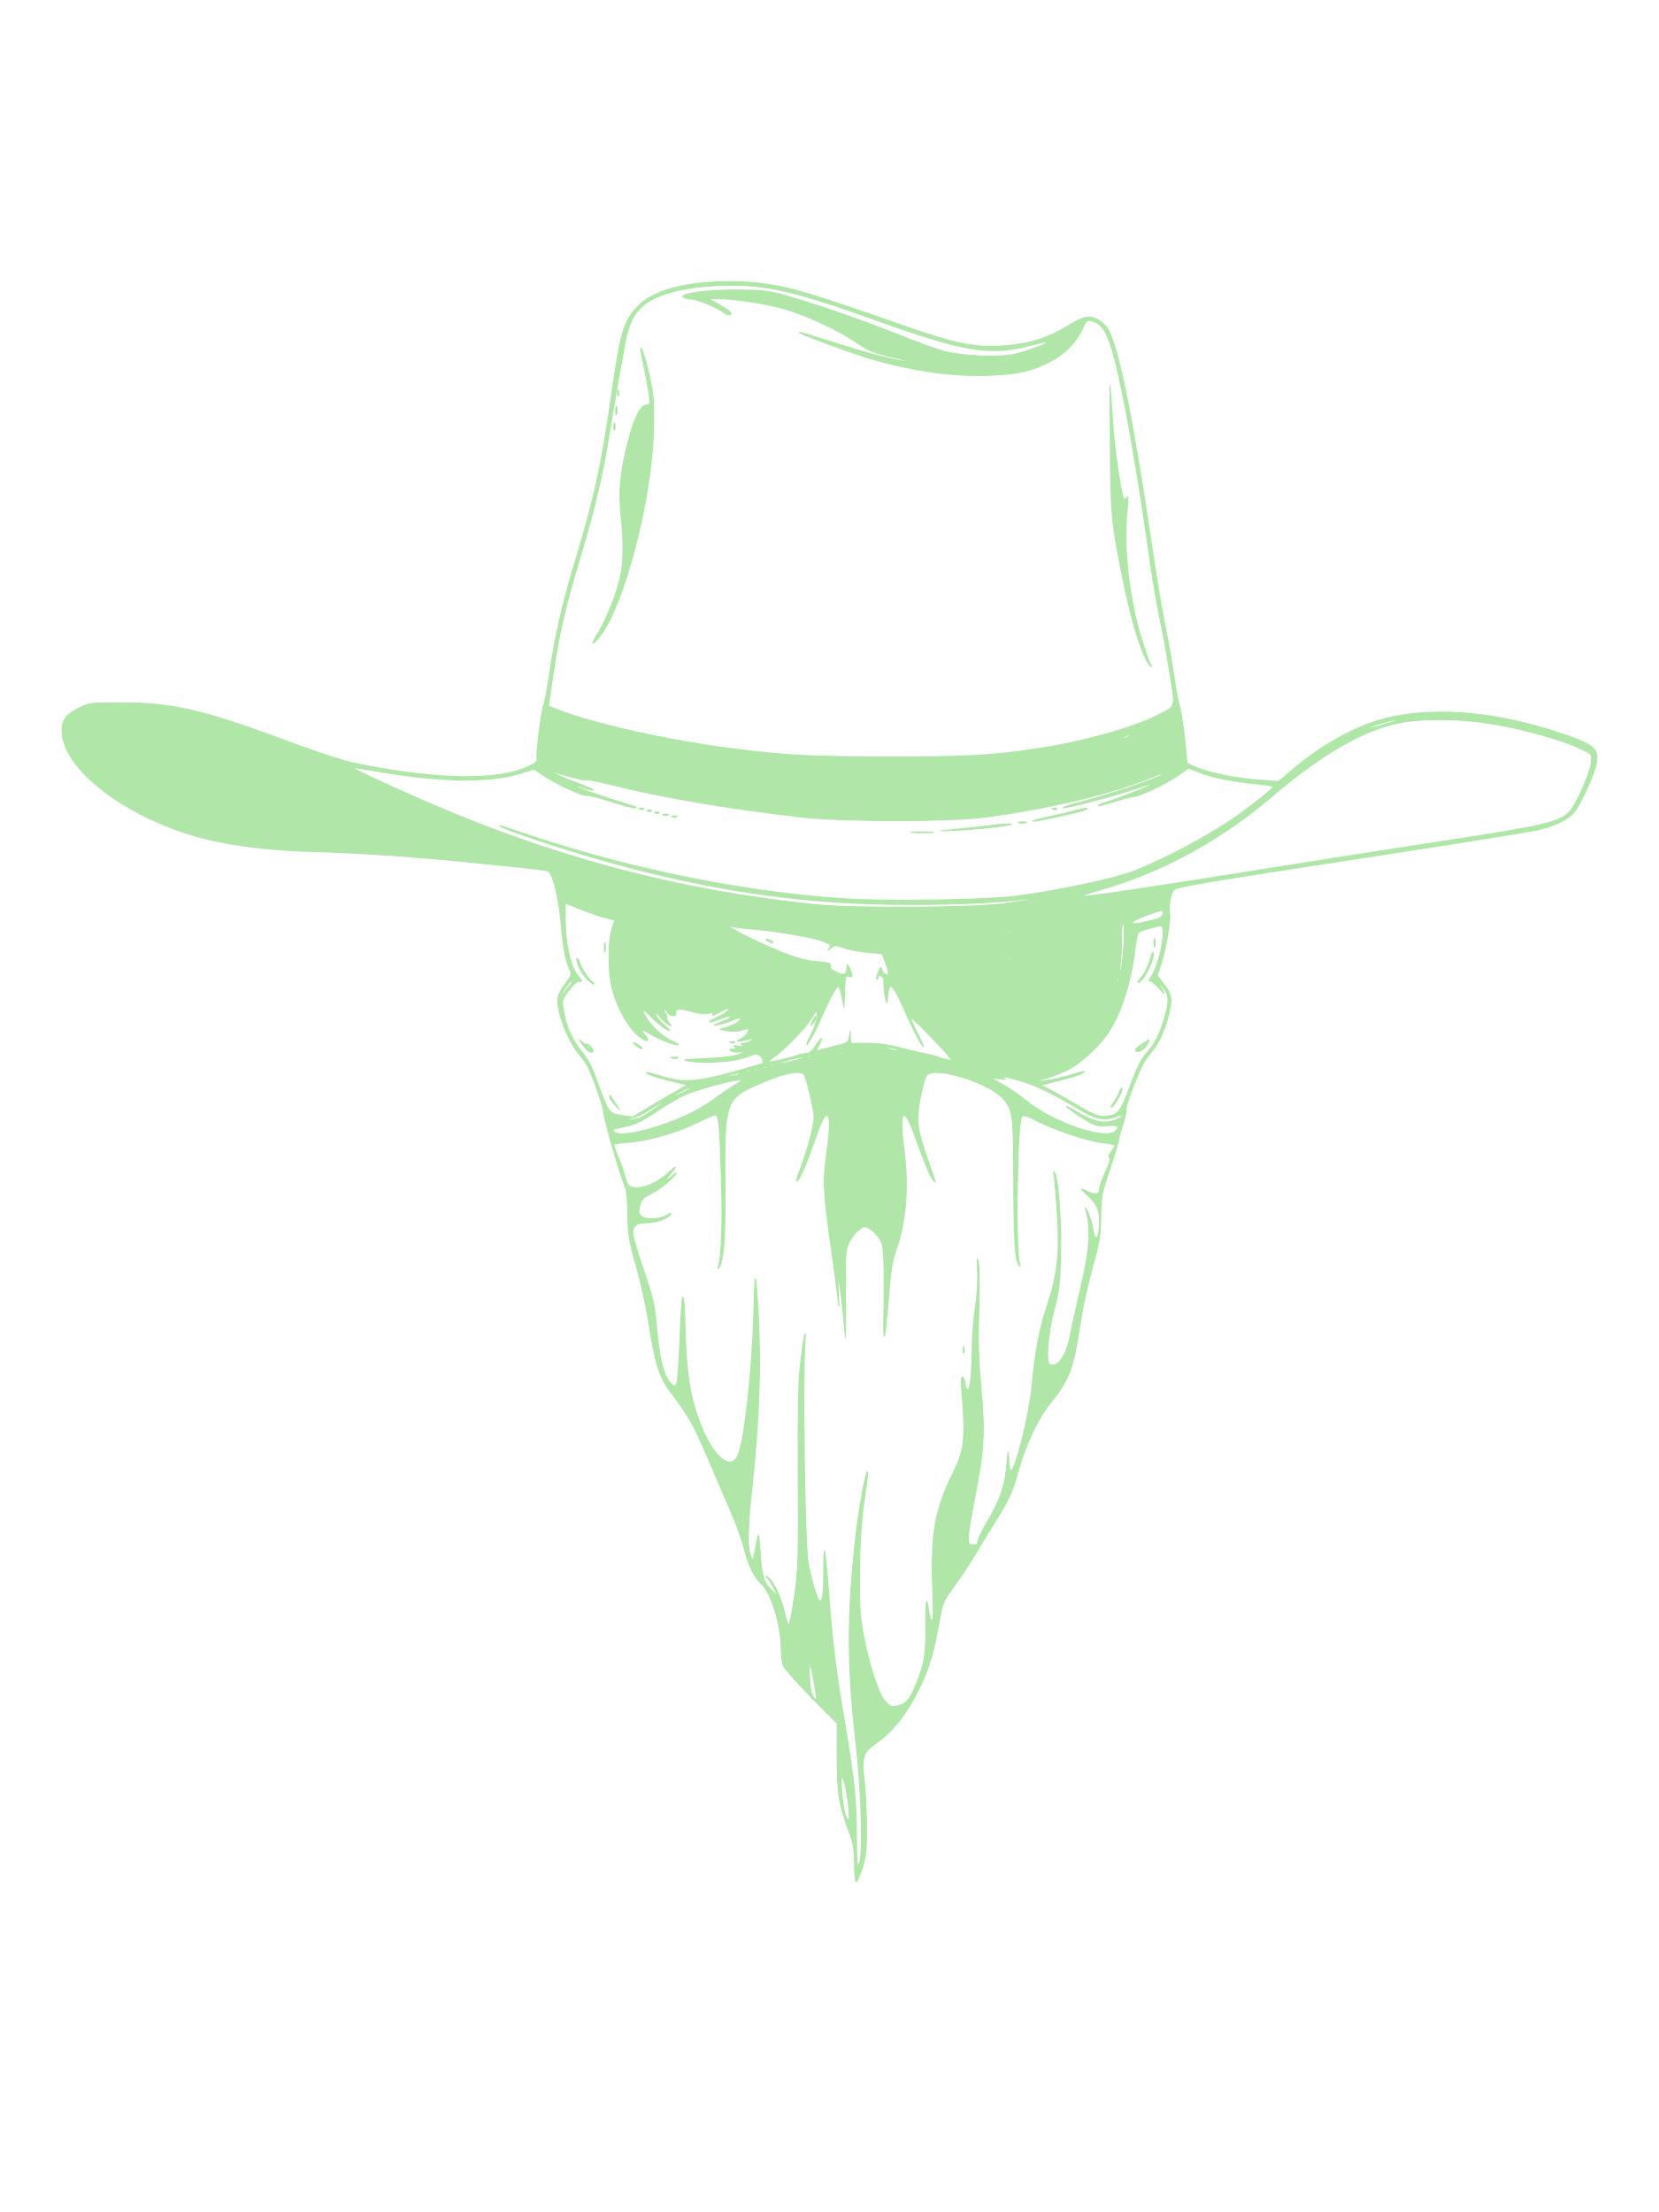
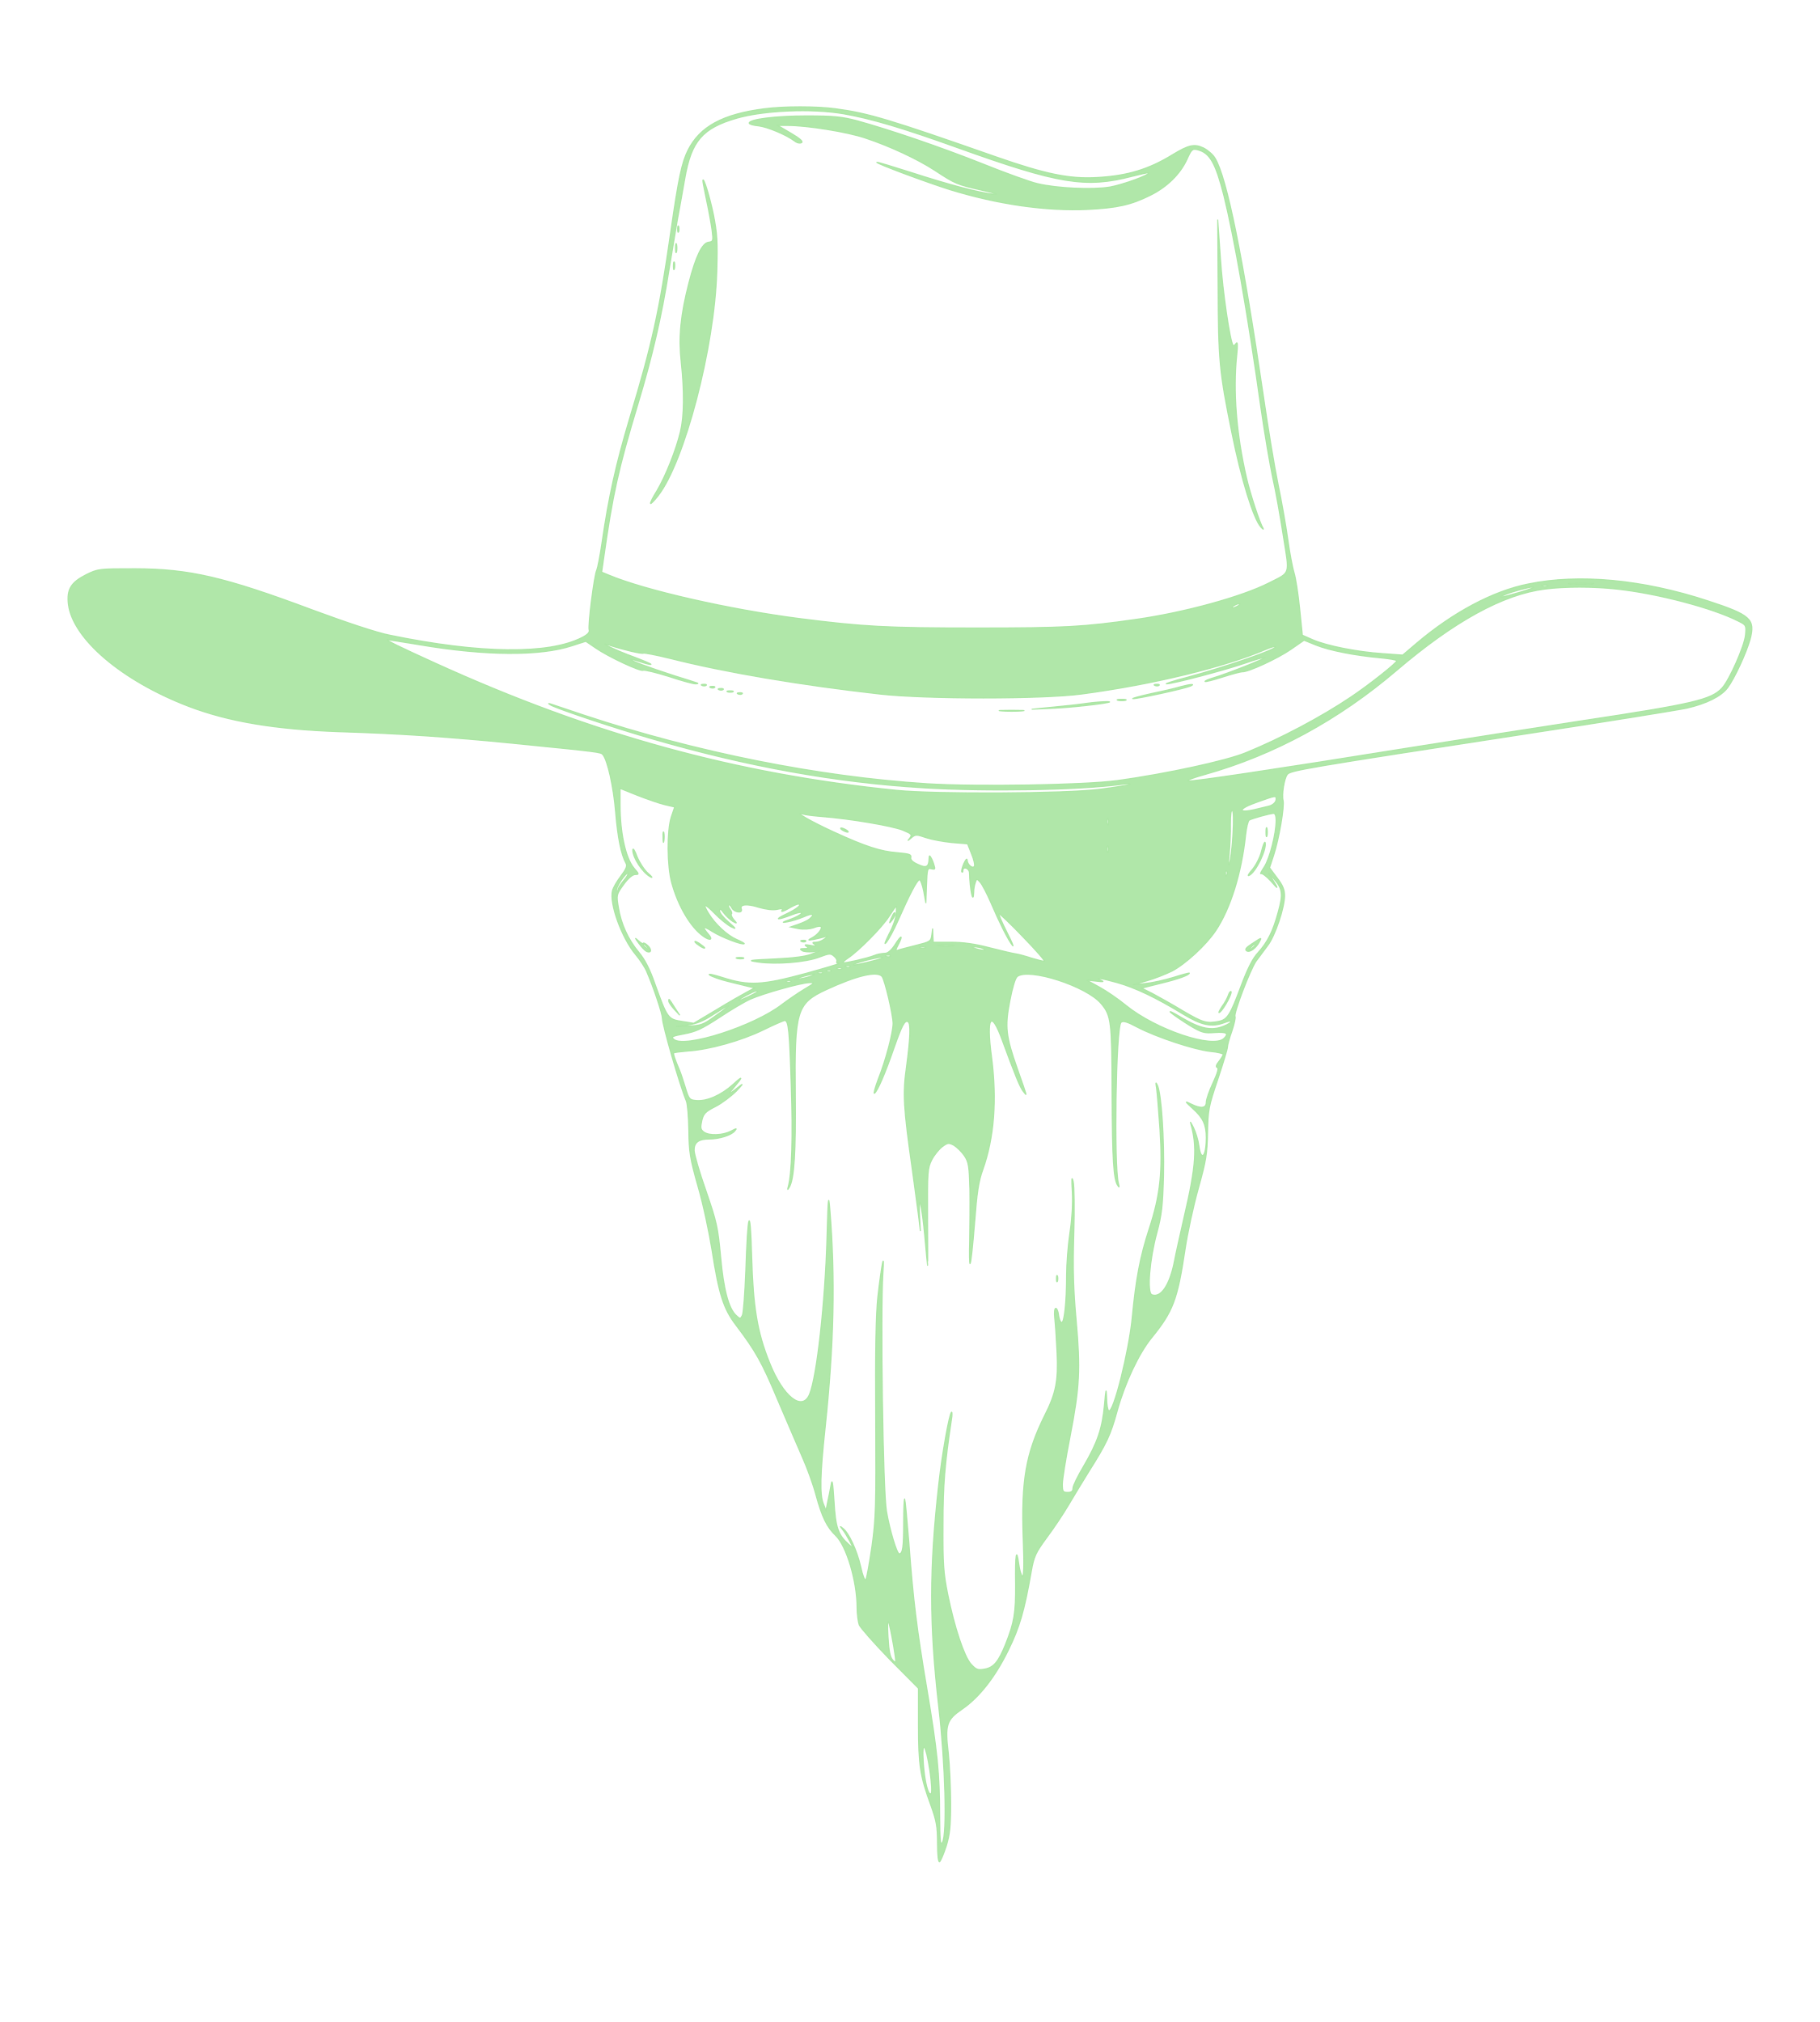
- <svg xmlns="http://www.w3.org/2000/svg" version="1.0" width="225pt" height="300pt" viewBox="0 0 860 939" preserveAspectRatio="xMidYMid meet">
+ <svg xmlns="http://www.w3.org/2000/svg" version="1.0" width="225pt" height="250pt" viewBox="0 0 860 939" preserveAspectRatio="xMidYMid meet">
  <g transform="translate(0,939) scale(0.1,-0.1)" fill="#A8E4A0" fill-opacity="0.9" stroke="#A8E4A0" stroke-width="5" stroke-opacity="0.9">
    <path d="M3613 8959 c-197 -25 -306 -84 -362 -196 -29 -58 -45 -132 -81 -383 -54 -377 -89 -535 -195 -885 -63 -210 -99 -370 -130 -585 -9 -63 -21 -122 -25 -131 -12 -22 -43 -267 -36 -284 3 -10 -8 -22 -34 -35 -158 -81 -482 -77 -908 11 -58 11 -205 60 -362 118 -419 157 -585 195 -840 196 -172 0 -176 0 -233 -28 -71 -36 -92 -69 -84 -139 20 -164 252 -362 567 -483 188 -72 407 -109 710 -120 293 -9 521 -25 825 -55 419 -42 414 -42 424 -54 22 -27 50 -151 60 -271 10 -120 26 -201 49 -242 7 -12 1 -27 -24 -60 -19 -25 -37 -56 -40 -70 -15 -60 44 -224 110 -302 20 -24 44 -60 52 -80 32 -73 74 -200 74 -220 0 -33 83 -320 113 -391 6 -14 11 -77 12 -140 1 -102 6 -132 43 -263 24 -81 53 -218 67 -305 32 -206 54 -275 113 -352 93 -123 122 -174 197 -353 43 -100 95 -222 117 -272 22 -49 51 -129 64 -178 28 -104 52 -152 93 -191 51 -49 101 -217 101 -341 0 -30 5 -66 10 -81 6 -14 71 -88 145 -164 l135 -136 0 -175 c0 -189 8 -240 59 -379 26 -72 31 -99 31 -178 0 -58 4 -91 10 -87 5 3 19 36 31 73 17 55 21 92 21 202 0 74 -5 181 -11 238 -16 134 -9 157 66 208 81 56 156 152 218 279 53 108 75 183 108 371 13 73 21 89 73 160 33 44 79 113 103 154 24 41 67 111 94 155 86 136 105 176 136 290 37 133 102 271 163 346 101 124 122 179 158 419 11 74 39 203 62 285 37 132 42 164 44 265 2 108 5 123 48 251 25 75 46 144 46 153 0 9 9 43 21 76 11 33 18 64 15 69 -8 13 71 220 99 261 14 19 39 53 55 74 35 45 80 179 80 236 0 29 -9 50 -36 85 l-35 47 20 61 c25 77 51 230 44 257 -7 27 5 104 20 123 14 19 94 32 1132 192 380 58 719 113 755 121 93 21 163 56 193 96 32 42 89 165 107 230 25 95 3 115 -202 182 -305 100 -606 129 -847 79 -166 -33 -355 -134 -526 -279 l-67 -57 -96 7 c-118 8 -260 36 -328 65 l-50 22 -13 127 c-7 70 -19 145 -26 167 -7 22 -21 94 -30 160 -9 66 -30 183 -46 260 -16 77 -47 264 -69 415 -96 655 -173 1036 -229 1126 -10 17 -35 38 -55 48 -43 20 -69 14 -145 -32 -112 -69 -213 -100 -356 -108 -130 -8 -245 16 -477 97 -508 178 -604 207 -761 228 -89 12 -242 12 -334 0z m373 -24 c132 -23 282 -68 541 -161 476 -171 604 -192 824 -134 40 10 75 18 76 16 9 -9 -121 -56 -182 -67 -82 -14 -251 -6 -343 16 -34 8 -151 50 -260 94 -199 79 -436 160 -592 203 -72 19 -109 23 -240 23 -147 0 -270 -16 -270 -34 0 -5 20 -11 44 -13 42 -5 131 -42 171 -72 11 -9 26 -12 33 -7 8 5 -9 20 -50 44 l-63 37 47 0 c91 0 284 -31 368 -60 115 -38 247 -100 328 -153 96 -63 103 -66 221 -93 64 -14 86 -22 55 -19 -68 7 -211 45 -396 105 -84 27 -154 48 -155 46 -6 -5 230 -93 347 -130 225 -69 452 -102 650 -93 138 7 204 21 296 67 77 38 140 99 172 168 22 49 26 53 51 47 58 -15 85 -62 125 -220 48 -195 113 -563 175 -1005 17 -118 42 -264 55 -325 14 -60 36 -184 50 -275 30 -189 36 -169 -68 -222 -128 -65 -396 -139 -626 -172 -251 -36 -337 -41 -755 -41 -425 0 -536 6 -840 45 -325 42 -727 133 -898 205 l-34 14 9 63 c43 303 69 422 163 733 68 226 111 411 145 625 12 74 30 182 40 240 11 58 27 148 36 200 31 176 83 237 245 284 128 37 355 47 505 21z m3532 -2222 c-27 -2 -69 -2 -95 0 -27 2 -5 3 47 3 52 0 74 -1 48 -3z m-205 -10 c-7 -2 -19 -2 -25 0 -7 3 -2 5 12 5 14 0 19 -2 13 -5z m-128 -28 c-83 -25 -118 -31 -75 -13 38 16 113 36 135 37 11 0 -16 -11 -60 -24z m453 14 c195 -21 455 -90 575 -151 39 -19 39 -21 35 -66 -5 -52 -76 -213 -111 -251 -51 -55 -136 -75 -672 -156 -203 -31 -566 -88 -805 -126 -653 -105 -1023 -160 -1045 -157 -11 2 25 16 80 31 326 92 631 258 904 491 273 233 504 360 702 385 94 12 227 12 337 0z m-1788 -79 c-8 -5 -19 -10 -25 -10 -5 0 -3 5 5 10 8 5 20 10 25 10 6 0 3 -5 -5 -10z m-3869 -184 c312 -53 570 -55 722 -5 l65 21 47 -32 c61 -42 213 -113 225 -105 5 3 59 -10 120 -29 60 -20 118 -36 127 -35 10 0 14 2 8 4 -5 2 -55 18 -110 35 -126 41 -207 71 -203 76 2 2 23 -4 47 -12 24 -8 45 -13 47 -11 3 2 -35 18 -83 36 -78 28 -174 74 -118 56 74 -24 159 -44 166 -39 4 2 61 -9 126 -25 261 -66 610 -125 988 -168 222 -25 771 -25 957 0 337 45 678 128 872 212 21 9 40 14 43 12 11 -11 -231 -95 -424 -147 -59 -15 -100 -29 -91 -29 26 -1 270 63 372 98 49 17 91 29 93 27 5 -5 -181 -78 -245 -97 -23 -7 -40 -14 -38 -17 3 -2 40 7 83 21 43 14 85 25 93 25 28 -2 168 63 230 106 l62 43 57 -23 c62 -25 182 -49 304 -60 42 -4 77 -10 77 -14 0 -10 -130 -113 -215 -170 -139 -94 -335 -198 -500 -265 -93 -38 -374 -99 -605 -131 -155 -21 -662 -30 -900 -15 -513 33 -1092 149 -1620 324 -74 25 -144 48 -155 52 -15 5 -16 4 -5 -3 26 -17 307 -111 485 -162 448 -130 864 -205 1275 -230 306 -19 743 -11 940 16 25 4 42 4 39 0 -3 -3 -66 -13 -140 -23 -165 -21 -775 -24 -964 -5 -758 77 -1437 264 -2176 600 -174 79 -239 111 -228 112 3 0 70 -11 150 -24z m1160 -756 l47 -11 -16 -47 c-21 -66 -20 -230 2 -311 30 -110 89 -210 148 -252 33 -24 49 -18 26 8 -33 39 -27 42 19 13 43 -27 142 -65 150 -57 1 2 -15 11 -38 21 -43 19 -100 72 -130 121 -31 50 -21 51 28 1 25 -26 60 -54 77 -63 27 -13 26 -11 -11 22 -24 20 -43 44 -43 53 1 13 6 10 21 -11 12 -15 31 -32 42 -39 21 -11 21 -10 4 9 -9 11 -14 23 -11 26 4 4 1 13 -6 22 -7 9 -10 18 -7 21 3 3 10 -3 16 -15 12 -21 52 -26 44 -4 -9 22 26 26 82 8 35 -10 66 -14 86 -10 25 6 30 4 23 -6 -4 -7 9 -3 30 9 20 12 42 22 47 22 22 0 -6 -23 -55 -46 -61 -29 -46 -32 24 -5 30 12 50 15 47 8 -2 -6 -25 -19 -53 -29 -40 -14 -42 -17 -14 -12 19 3 54 14 78 24 42 19 55 14 27 -10 -8 -7 -32 -18 -52 -25 l-38 -13 39 -8 c24 -4 52 -2 70 4 16 7 32 9 35 6 9 -8 -14 -38 -40 -52 -24 -13 -24 -14 6 -9 17 3 39 9 50 12 20 7 20 6 1 -9 -11 -9 -29 -16 -40 -16 -18 0 -19 -2 -6 -11 11 -8 6 -9 -20 -4 -26 5 -31 4 -20 -4 12 -9 10 -11 -10 -11 -20 0 -22 -2 -10 -10 8 -5 31 -7 50 -5 l35 5 -40 -16 c-26 -11 -86 -19 -175 -23 -127 -6 -131 -7 -76 -15 85 -12 222 -1 286 23 50 19 55 19 72 4 10 -8 15 -20 12 -24 -3 -5 1 -9 8 -10 7 0 -63 -21 -157 -47 -203 -55 -266 -59 -390 -19 -44 14 -72 20 -62 12 10 -7 48 -21 85 -30 37 -9 81 -20 97 -24 l30 -7 -35 -19 c-19 -10 -84 -47 -143 -83 l-109 -65 -56 9 c-66 10 -69 15 -129 182 -23 66 -47 112 -74 144 -51 61 -85 136 -97 213 -10 59 -9 61 25 108 21 29 42 47 55 47 19 0 18 2 -6 30 -40 48 -66 167 -66 301 l0 76 82 -33 c46 -18 104 -38 129 -44z m2889 26 c0 -14 -15 -28 -35 -33 -5 -1 -28 -7 -50 -12 -100 -26 -101 -2 -2 32 87 31 87 31 87 13z m-204 -165 c-3 -58 -10 -119 -16 -136 -6 -21 -7 -9 -2 40 4 39 7 102 6 142 0 45 3 70 9 66 6 -4 7 -46 3 -112z m-1943 83 c131 -10 337 -45 384 -65 41 -17 44 -21 32 -37 -12 -15 -12 -15 7 1 20 17 24 17 70 1 27 -9 82 -19 123 -23 l73 -6 19 -48 c11 -27 17 -53 13 -58 -8 -14 -34 9 -34 30 -1 9 -7 1 -16 -18 -8 -19 -12 -36 -9 -39 3 -3 5 0 5 6 0 23 30 12 31 -10 2 -79 18 -155 20 -92 0 16 4 37 8 47 6 18 7 18 23 0 9 -10 32 -54 51 -98 41 -96 80 -173 101 -200 9 -11 -3 17 -26 62 -23 46 -40 84 -37 87 2 2 54 -47 114 -110 61 -63 106 -114 99 -114 -6 0 -33 7 -60 15 -27 9 -60 18 -74 20 -14 2 -69 15 -124 29 -68 18 -124 26 -182 26 l-84 0 -2 33 -1 32 -4 -31 c-4 -30 -8 -32 -76 -49 -40 -10 -78 -20 -85 -23 -11 -4 -10 3 3 27 24 47 14 47 -15 1 -14 -23 -33 -41 -45 -42 -27 -2 -37 -4 -55 -11 -29 -12 -142 -38 -146 -34 -3 2 8 12 23 22 49 32 162 146 194 197 17 26 32 48 33 48 2 0 2 -15 1 -34 0 -18 -15 -62 -34 -97 -20 -40 -25 -55 -12 -39 11 14 35 58 53 99 55 125 92 196 103 196 5 0 14 -25 20 -55 l10 -55 3 84 c3 78 4 83 23 78 17 -4 19 -2 13 16 -3 12 -10 29 -15 37 -7 12 -8 11 -9 -5 -1 -40 -13 -46 -53 -27 -25 11 -36 22 -33 33 3 14 -8 17 -63 22 -79 6 -151 29 -303 99 -107 49 -190 97 -145 84 11 -4 51 -9 90 -12z m2147 -18 c0 -62 -30 -180 -56 -220 -14 -21 -21 -35 -16 -32 6 3 27 -13 48 -36 37 -43 37 -39 2 17 -19 29 -18 28 10 -4 42 -47 46 -72 22 -158 -25 -92 -50 -142 -96 -193 -25 -27 -49 -75 -79 -155 -52 -140 -65 -160 -106 -169 -58 -11 -74 -6 -170 50 -51 31 -116 67 -144 82 l-50 25 91 23 c83 20 134 39 134 48 0 2 -34 -7 -75 -20 -42 -13 -101 -26 -133 -29 l-57 -6 65 19 c36 10 88 31 117 45 64 33 163 124 208 192 70 105 122 273 141 453 4 34 11 65 17 69 11 7 96 31 115 32 7 1 12 -12 12 -33z m-793 -18 c-3 -7 -5 -2 -5 12 0 14 2 19 5 13 2 -7 2 -19 0 -25z m0 -130 c-3 -7 -5 -2 -5 12 0 14 2 19 5 13 2 -7 2 -19 0 -25z m560 -110 c-3 -8 -6 -5 -6 6 -1 11 2 17 5 13 3 -3 4 -12 1 -19z m-2851 -28 c-14 -17 -26 -36 -26 -42 0 -6 -3 -8 -6 -5 -4 4 5 25 20 48 15 22 30 38 33 35 3 -3 -6 -19 -21 -36z m1557 -307 c-18 -2 -48 -2 -65 0 -18 2 -4 4 32 4 36 0 50 -2 33 -4z m-130 -10 c-7 -2 -19 -2 -25 0 -7 3 -2 5 12 5 14 0 19 -2 13 -5z m272 -3 c25 -11 -1 -11 -35 0 -20 6 -21 8 -5 8 11 0 29 -3 40 -8z m-438 -36 c-3 -3 -12 -4 -19 -1 -8 3 -5 6 6 6 11 1 17 -2 13 -5z m-38 -8 c-7 -7 -131 -37 -136 -33 -2 3 22 11 54 20 59 15 90 20 82 13z m-152 -42 c-3 -3 -12 -4 -19 -1 -8 3 -5 6 6 6 11 1 17 -2 13 -5z m-40 -10 c-3 -3 -12 -4 -19 -1 -8 3 -5 6 6 6 11 1 17 -2 13 -5z m-50 -10 c-3 -3 -12 -4 -19 -1 -8 3 -5 6 6 6 11 1 17 -2 13 -5z m-40 -10 c-3 -3 -12 -4 -19 -1 -8 3 -5 6 6 6 11 1 17 -2 13 -5z m-52 -13 c-11 -5 -36 -11 -55 -14 -35 -6 -34 -6 5 8 43 14 84 19 50 6z m333 -3 c13 -17 52 -181 52 -222 0 -42 -34 -173 -70 -263 -15 -40 -23 -70 -18 -67 14 9 51 94 93 216 37 105 51 132 66 122 13 -8 11 -74 -7 -208 -19 -132 -15 -196 27 -491 10 -77 24 -174 29 -215 l9 -75 -4 75 c-5 118 11 50 25 -100 6 -74 13 -136 13 -137 1 -1 1 102 0 228 -1 216 0 231 20 271 12 23 35 51 50 62 26 19 30 19 55 6 14 -9 37 -31 49 -49 20 -30 23 -48 26 -160 1 -69 0 -178 -1 -241 -2 -63 -1 -112 2 -109 4 3 13 89 21 190 11 145 19 199 39 254 54 152 68 331 41 535 -25 190 -2 223 52 74 60 -163 83 -221 99 -240 18 -22 21 -34 -28 106 -55 156 -60 199 -37 319 13 67 26 111 36 119 55 42 327 -46 396 -128 48 -57 51 -82 52 -425 1 -316 7 -407 27 -435 7 -11 8 -9 3 10 -22 84 -12 737 12 761 9 9 28 4 80 -24 89 -46 263 -104 341 -113 34 -3 62 -10 62 -14 0 -4 -9 -19 -20 -33 -14 -17 -16 -27 -8 -29 8 -3 1 -26 -20 -72 -18 -38 -32 -79 -32 -92 0 -29 -25 -32 -73 -8 -30 15 -29 13 10 -23 48 -43 63 -76 63 -136 0 -90 -24 -117 -35 -39 -3 26 -15 65 -26 87 -11 22 -17 31 -13 20 32 -111 26 -202 -31 -445 -18 -80 -39 -172 -45 -205 -22 -114 -64 -177 -107 -161 -24 9 -11 166 23 291 23 85 28 125 32 272 4 172 -10 382 -28 425 -9 19 -10 18 -5 -12 3 -19 10 -105 16 -192 13 -203 2 -312 -51 -473 -43 -132 -63 -239 -80 -420 -16 -160 -89 -453 -111 -439 -5 3 -10 31 -10 62 -2 48 -3 44 -10 -33 -10 -112 -33 -179 -98 -290 -28 -47 -51 -94 -51 -105 0 -15 -7 -20 -25 -20 -22 0 -25 4 -25 39 0 22 16 122 36 223 46 237 50 320 29 553 -13 145 -16 240 -11 405 4 122 2 230 -3 250 -7 26 -8 13 -4 -50 3 -53 -1 -125 -11 -191 -9 -59 -16 -149 -16 -200 0 -132 -11 -230 -24 -226 -6 2 -12 18 -14 35 -2 18 -8 32 -13 32 -6 0 -8 -20 -5 -47 3 -27 8 -100 11 -163 6 -133 -5 -191 -59 -297 -88 -178 -111 -306 -101 -582 5 -126 3 -181 -4 -177 -6 4 -13 29 -17 57 -11 83 -17 46 -15 -93 1 -138 -6 -181 -48 -287 -33 -81 -55 -108 -98 -116 -33 -6 -40 -3 -65 24 -32 36 -78 173 -110 331 -20 100 -23 143 -22 325 0 191 8 288 40 500 4 22 3 37 0 34 -11 -10 -44 -196 -60 -339 -45 -401 -45 -661 0 -1055 31 -269 40 -602 17 -640 -10 -16 -12 8 -13 131 0 194 -11 304 -60 594 -48 284 -65 421 -85 689 -9 113 -18 207 -20 210 -3 2 -5 -48 -5 -112 0 -115 -4 -147 -21 -147 -11 0 -45 113 -60 200 -17 94 -29 942 -17 1125 8 114 -5 52 -24 -111 -9 -86 -12 -247 -10 -575 2 -417 1 -469 -18 -605 -12 -82 -25 -153 -29 -157 -5 -5 -16 23 -24 62 -18 78 -56 160 -84 181 -17 14 -17 14 -2 -5 9 -11 24 -36 34 -55 l18 -35 -22 19 c-51 45 -63 81 -70 204 -6 93 -9 109 -14 77 -4 -22 -11 -58 -16 -80 l-8 -40 -12 30 c-18 42 -16 138 8 360 42 397 49 707 22 1035 -6 73 -8 55 -13 -130 -9 -316 -48 -663 -83 -747 -35 -82 -125 -10 -189 151 -58 144 -77 262 -84 496 -7 253 -18 228 -28 -65 -4 -104 -11 -198 -16 -208 -9 -18 -11 -18 -29 -1 -36 33 -60 122 -74 279 -13 138 -18 162 -69 310 -31 88 -56 174 -56 192 0 37 21 53 72 53 47 0 103 18 119 37 13 15 11 15 -18 0 -39 -20 -102 -22 -127 -4 -16 12 -17 20 -10 53 8 34 17 43 64 67 30 15 75 49 100 74 25 26 34 38 20 27 -55 -44 -66 -49 -39 -19 51 60 53 69 4 24 -57 -52 -126 -82 -176 -77 -31 3 -34 6 -51 63 -10 33 -22 69 -27 80 -23 54 -31 78 -27 82 2 2 33 6 68 9 98 6 252 49 354 99 51 25 97 45 102 45 18 0 23 -47 31 -310 8 -237 3 -411 -14 -474 -5 -18 -4 -18 4 -5 24 37 32 172 29 444 -4 391 6 426 147 491 145 67 240 89 263 62z m1111 -29 c85 -24 184 -71 310 -148 89 -54 136 -64 197 -41 43 17 41 2 -2 -16 -58 -24 -110 -14 -201 40 -43 26 -65 36 -49 22 16 -13 56 -40 90 -61 54 -32 67 -36 114 -32 58 4 70 -3 46 -27 -50 -51 -321 40 -464 156 -35 29 -92 68 -125 86 l-60 33 45 -5 c32 -4 39 -3 25 3 -34 16 -5 12 74 -10z m-1542 5 c-3 -3 -12 -4 -19 -1 -8 3 -5 6 6 6 11 1 17 -2 13 -5z m62 -37 c-30 -18 -76 -50 -104 -71 -131 -102 -460 -208 -511 -165 -14 12 -8 15 50 26 54 10 84 24 165 77 54 36 120 75 147 87 61 27 239 77 278 78 28 1 26 -2 -25 -32z m-220 -11 c-10 -9 -89 -46 -89 -41 0 6 72 44 84 45 5 0 7 -2 5 -4z m-144 -74 c-6 -5 -34 -26 -64 -47 -47 -34 -62 -39 -115 -41 l-61 -2 55 7 c40 5 73 18 120 49 62 39 86 52 65 34z m788 -3020 c13 -80 13 -83 -4 -65 -13 14 -19 41 -23 113 -6 106 3 89 27 -48z m171 -587 c8 -55 11 -104 6 -108 -13 -14 -31 54 -37 143 -8 117 11 95 31 -35z" />
    <path d="M3321 8620 c-1 -3 8 -46 18 -95 11 -50 22 -113 26 -142 6 -49 5 -52 -17 -55 -30 -4 -60 -65 -93 -193 -39 -151 -49 -255 -36 -374 15 -139 14 -254 -4 -329 -21 -87 -69 -207 -110 -277 -20 -32 -34 -60 -31 -62 2 -2 18 14 35 36 125 158 268 702 278 1061 4 142 2 179 -16 269 -18 87 -47 180 -50 161z" />
    <path d="M5756 8115 c1 -345 6 -399 65 -688 45 -223 102 -406 137 -445 9 -10 14 -13 11 -7 -16 25 -62 166 -79 240 -48 207 -64 411 -46 580 5 47 4 65 -3 55 -5 -8 -12 -12 -14 -10 -15 19 -50 257 -60 410 l-13 185 2 -320z" />
    <path d="M3202 8390 c0 -14 2 -19 5 -12 2 6 2 18 0 25 -3 6 -5 1 -5 -13z" />
    <path d="M3192 8300 c0 -19 2 -27 5 -17 2 9 2 25 0 35 -3 9 -5 1 -5 -18z" />
    <path d="M3182 8215 c0 -16 2 -22 5 -12 2 9 2 23 0 30 -3 6 -5 -1 -5 -18z" />
    <path d="M3318 6233 c7 -3 16 -2 19 1 4 3 -2 6 -13 5 -11 0 -14 -3 -6 -6z" />
    <path d="M5458 6233 c7 -3 16 -2 19 1 4 3 -2 6 -13 5 -11 0 -14 -3 -6 -6z" />
    <path d="M5580 6228 c-19 -6 -82 -21 -140 -33 -58 -13 -97 -24 -86 -24 22 -1 238 46 270 59 29 12 -1 10 -44 -2z" />
    <path d="M3358 6223 c7 -3 16 -2 19 1 4 3 -2 6 -13 5 -11 0 -14 -3 -6 -6z" />
    <path d="M3398 6213 c7 -3 16 -2 19 1 4 3 -2 6 -13 5 -11 0 -14 -3 -6 -6z" />
    <path d="M3438 6203 c6 -2 18 -2 25 0 6 3 1 5 -13 5 -14 0 -19 -2 -12 -5z" />
    <path d="M3488 6193 c7 -3 16 -2 19 1 4 3 -2 6 -13 5 -11 0 -14 -3 -6 -6z" />
    <path d="M5283 6163 c9 -2 25 -2 35 0 9 3 1 5 -18 5 -19 0 -27 -2 -17 -5z" />
    <path d="M5135 6149 c-33 -5 -105 -13 -160 -18 l-100 -10 110 5 c109 5 312 31 245 31 -19 0 -62 -3 -95 -8z" />
    <path d="M4733 6113 c26 -2 68 -2 95 0 26 2 4 3 -48 3 -52 0 -74 -1 -47 -3z" />
    <path d="M3133 5515 c0 -22 2 -30 4 -17 2 12 2 30 0 40 -3 9 -5 -1 -4 -23z" />
    <path d="M2990 5457 c-1 -37 47 -110 85 -129 11 -6 5 3 -13 18 -18 16 -41 52 -52 79 -10 28 -19 42 -20 32z" />
    <path d="M3020 5013 c13 -18 29 -34 36 -37 22 -9 25 10 4 29 -11 10 -20 14 -20 10 0 -4 -10 0 -22 11 -20 18 -20 17 2 -13z m41 -20 c13 -16 12 -17 -3 -4 -17 13 -22 21 -14 21 2 0 10 -8 17 -17z" />
    <path d="M3284 5021 c7 -11 46 -35 46 -28 0 3 -12 12 -26 22 -15 9 -23 12 -20 6z" />
    <path d="M3788 5023 c7 -3 16 -2 19 1 4 3 -2 6 -13 5 -11 0 -14 -3 -6 -6z" />
    <path d="M3483 4943 c9 -2 23 -2 30 0 6 3 -1 5 -18 5 -16 0 -22 -2 -12 -5z" />
    <path d="M3160 4742 c0 -6 12 -24 26 -39 l26 -28 -23 35 c-29 46 -29 45 -29 32z" />
    <path d="M3980 5550 c8 -5 20 -10 25 -10 6 0 3 5 -5 10 -8 5 -19 10 -25 10 -5 0 -3 -5 5 -10z" />
    <path d="M4211 5133 c-10 -26 -10 -27 4 -9 8 11 15 23 15 28 0 15 -7 8 -19 -19z" />
    <path d="M5982 5540 c0 -19 2 -27 5 -17 2 9 2 25 0 35 -3 9 -5 1 -5 -18z" />
    <path d="M5961 5450 c-7 -29 -27 -67 -43 -86 -17 -19 -24 -32 -17 -29 32 12 87 126 77 157 -2 5 -10 -13 -17 -42z" />
    <path d="M5916 5013 c-29 -19 -35 -27 -25 -34 14 -9 44 12 60 43 12 22 12 22 -35 -9z m14 -7 c0 -2 -8 -10 -17 -17 -16 -13 -17 -12 -4 4 13 16 21 21 21 13z" />
    <path d="M5805 4772 c-3 -11 -17 -38 -32 -58 -14 -22 -18 -32 -8 -24 19 16 59 90 52 97 -3 2 -8 -4 -12 -15z" />
    <path d="M4992 3430 c0 -14 2 -19 5 -12 2 6 2 18 0 25 -3 6 -5 1 -5 -13z" />
  </g>
</svg>
